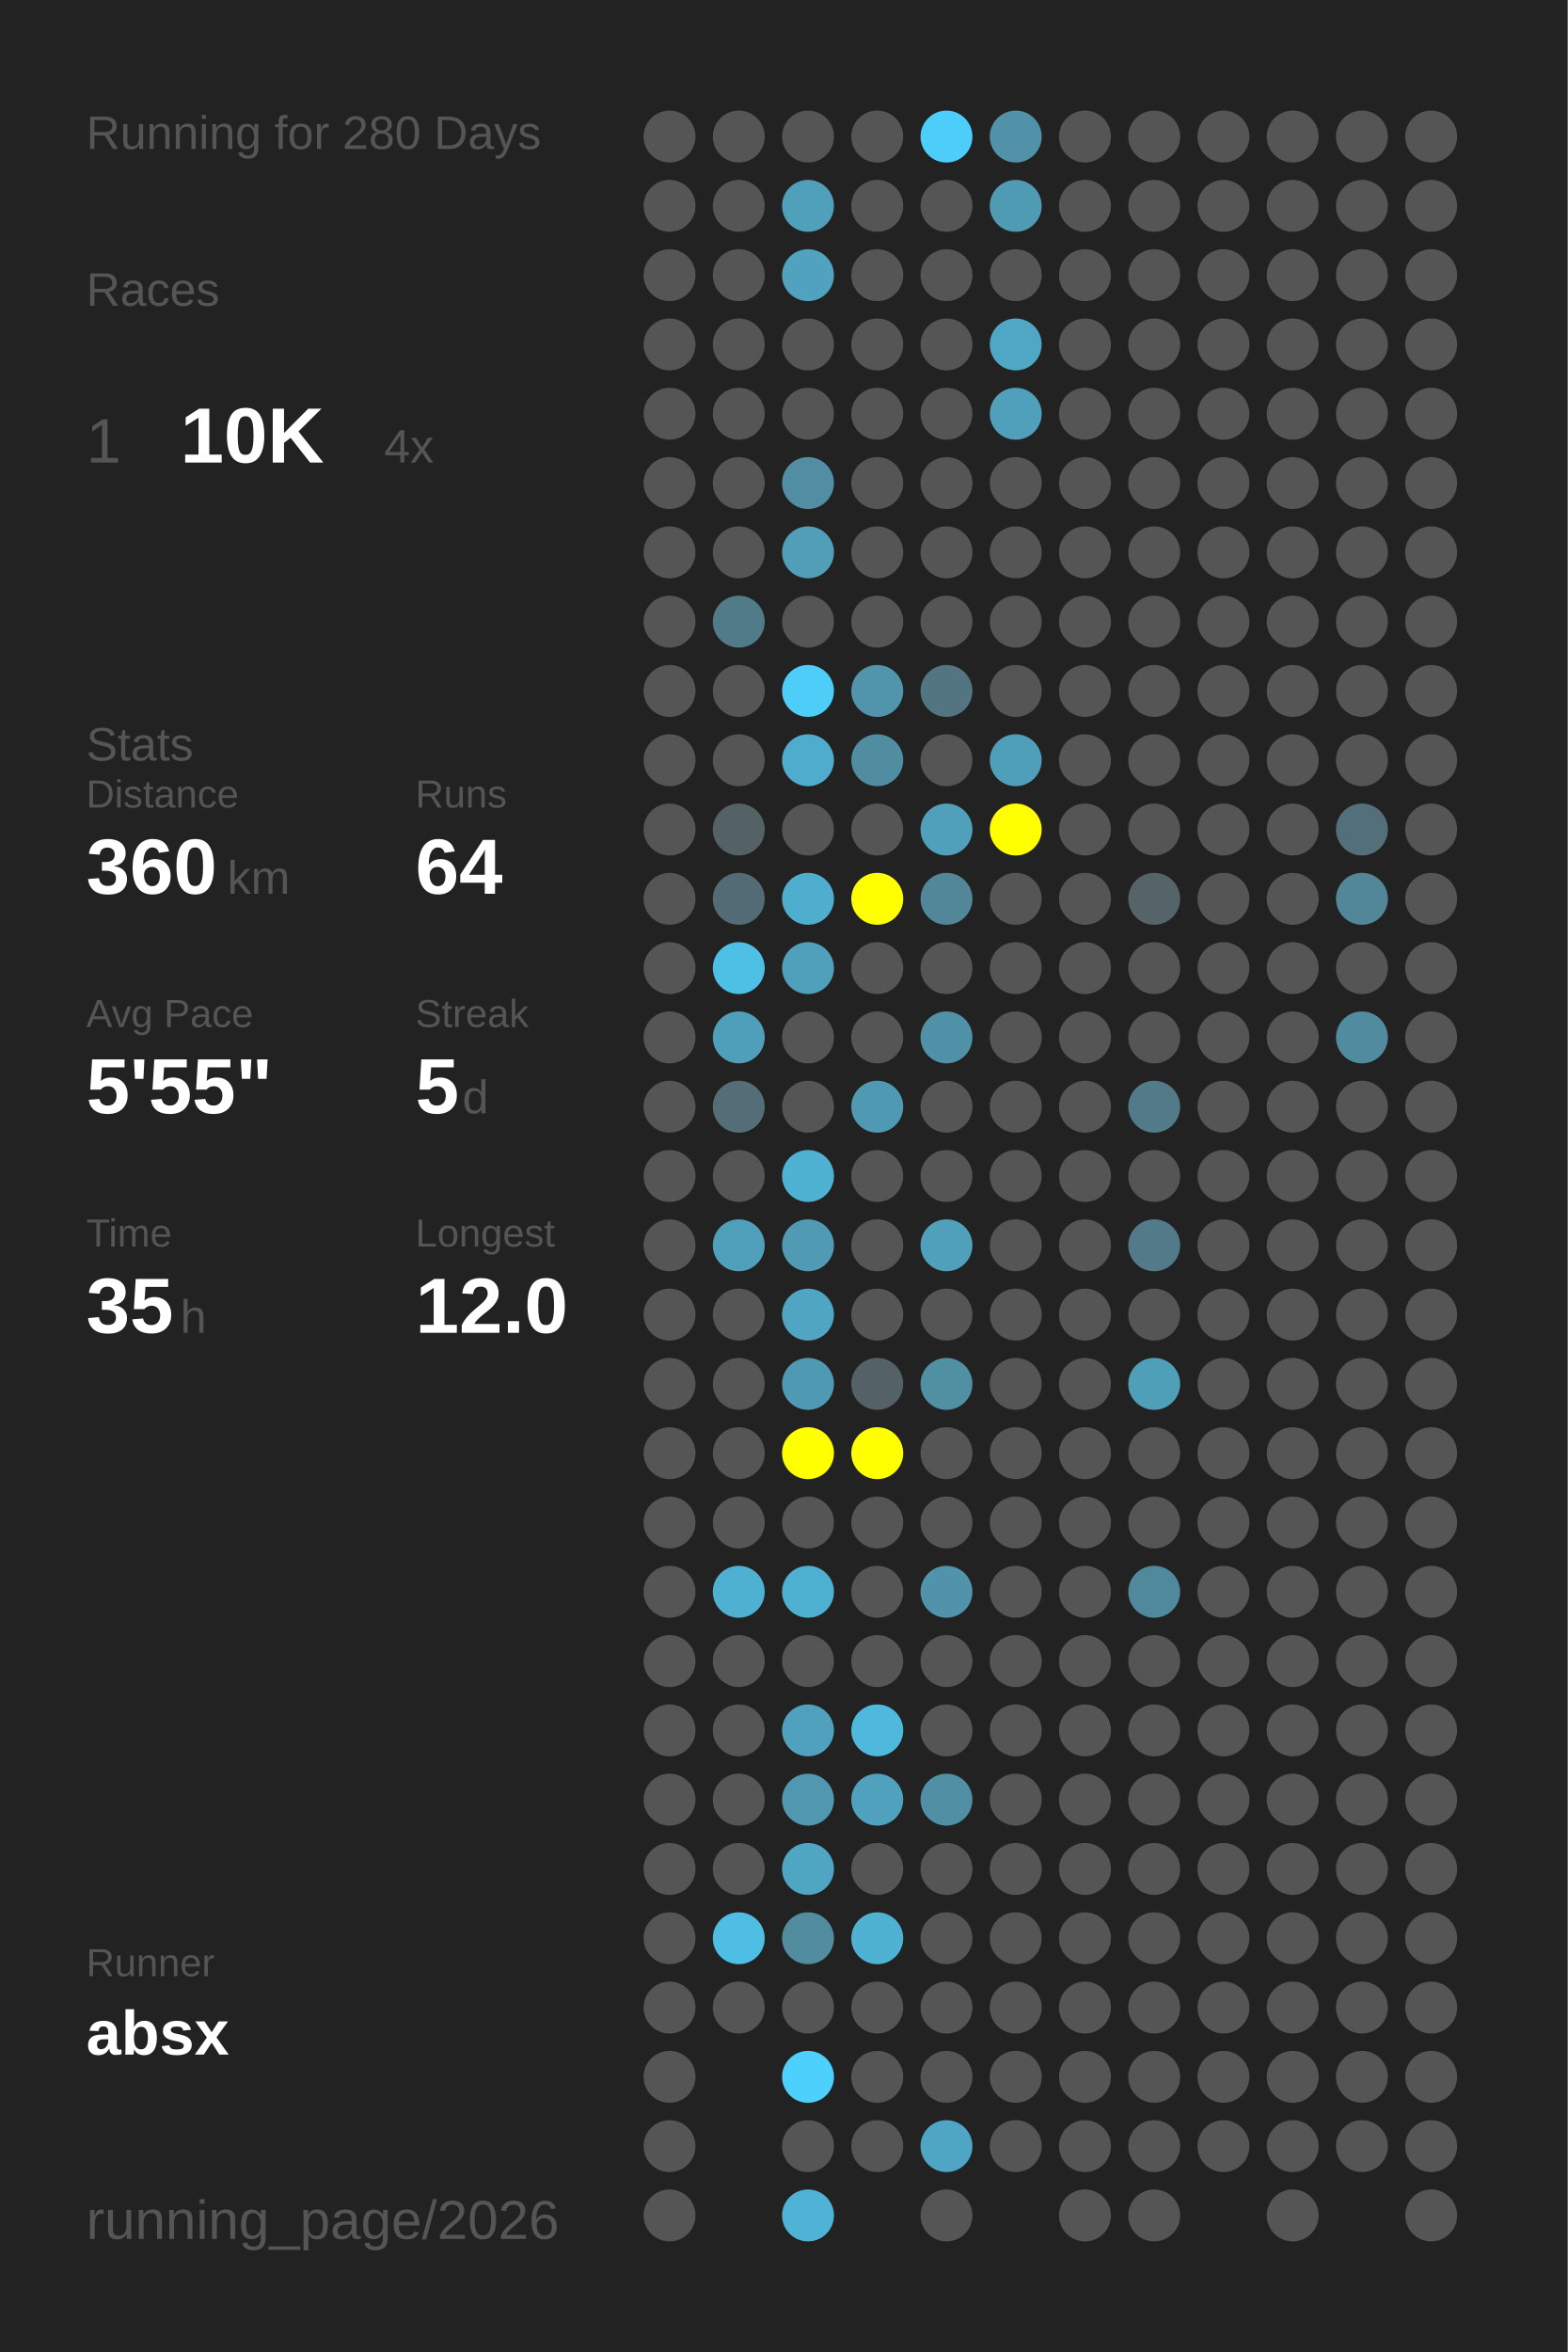
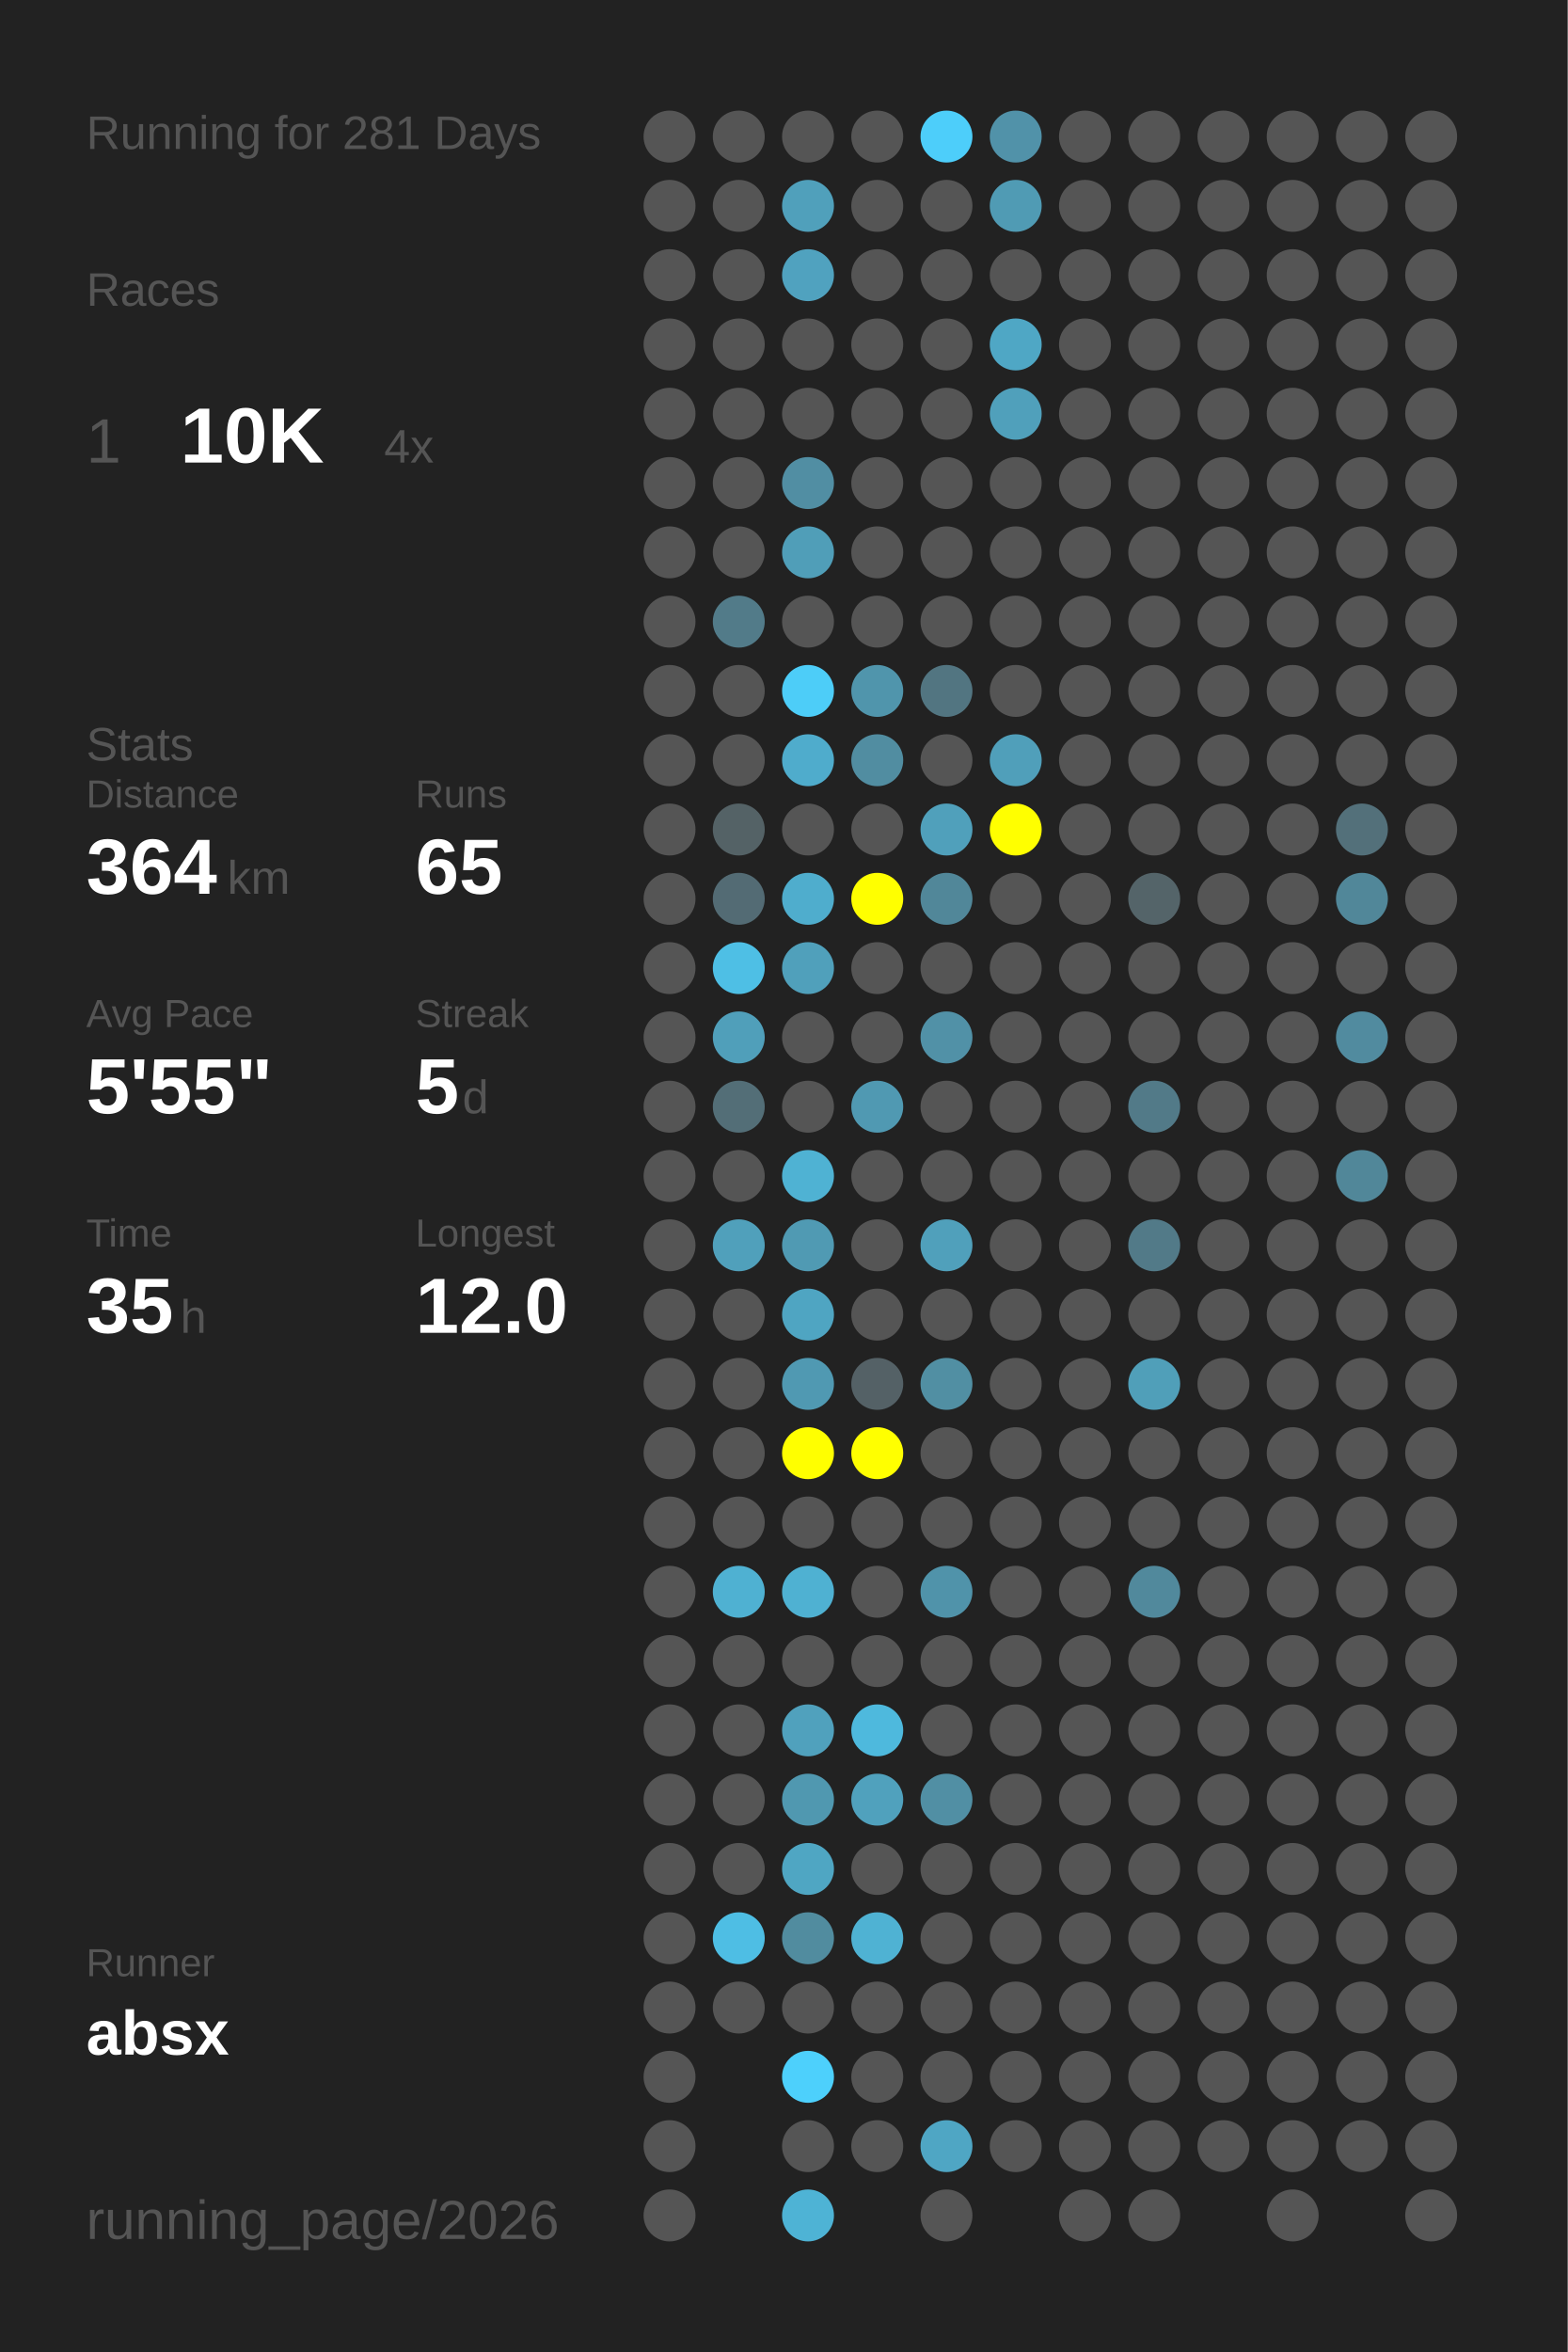
<svg xmlns="http://www.w3.org/2000/svg" baseProfile="full" height="300mm" version="1.1" viewBox="0,0,200,300" width="200mm">
  <defs />
  <rect fill="#222222" height="300" width="200" x="0" y="0" />
-   <text fill="#555555" style="font-size:6px; font-family:Arial;" x="11" y="19">Running for 280 Days</text>
+   <text fill="#555555" style="font-size:6px; font-family:Arial;" x="11" y="19">Running for 281 Days</text>
  <text fill="#555555" style="font-size:6px; font-family:Arial;" x="11" y="39">Races</text>
  <text fill="#555555" style="font-size:8px; font-family:Arial;" x="11" y="59">1</text>
  <text fill="#FFFFFF" style="font-size:10px; font-family:Arial; font-weight:bold;" x="23" y="59">10K</text>
  <text fill="#555555" style="font-size:6px; font-family:Arial;" x="49" y="59">4x</text>
  <text fill="#555555" style="font-size:6px; font-family:Arial;" x="11" y="97">Stats</text>
  <text fill="#555555" style="font-size:5px; font-family:Arial;" x="11" y="103">Distance</text>
-   <text fill="#FFFFFF" style="font-size:10px; font-family:Arial; font-weight:bold;" x="11" y="114">360</text>
+   <text fill="#FFFFFF" style="font-size:10px; font-family:Arial; font-weight:bold;" x="11" y="114">364</text>
  <text fill="#555555" style="font-size:6px; font-family:Arial;" x="29" y="114">km</text>
  <text fill="#555555" style="font-size:5px; font-family:Arial;" x="53" y="103">Runs</text>
-   <text fill="#FFFFFF" style="font-size:10px; font-family:Arial; font-weight:bold;" x="53" y="114">64</text>
+   <text fill="#FFFFFF" style="font-size:10px; font-family:Arial; font-weight:bold;" x="53" y="114">65</text>
  <text fill="#555555" style="font-size:5px; font-family:Arial;" x="11" y="131">Avg Pace</text>
  <text fill="#FFFFFF" style="font-size:10px; font-family:Arial; font-weight:bold;" x="11" y="142">5'55"</text>
  <text fill="#555555" style="font-size:5px; font-family:Arial;" x="53" y="131">Streak</text>
  <text fill="#FFFFFF" style="font-size:10px; font-family:Arial; font-weight:bold;" x="53" y="142">5</text>
  <text fill="#555555" style="font-size:6px; font-family:Arial;" x="59" y="142">d</text>
  <text fill="#555555" style="font-size:5px; font-family:Arial;" x="11" y="159">Time</text>
  <text fill="#FFFFFF" style="font-size:10px; font-family:Arial; font-weight:bold;" x="11" y="170">35</text>
  <text fill="#555555" style="font-size:6px; font-family:Arial;" x="23" y="170">h</text>
  <text fill="#555555" style="font-size:5px; font-family:Arial;" x="53" y="159">Longest</text>
  <text fill="#FFFFFF" style="font-size:10px; font-family:Arial; font-weight:bold;" x="53" y="170">12.0</text>
  <text fill="#555555" style="font-size:5px; font-family:Arial;" x="11" y="252.065">Runner</text>
  <text fill="#FFFFFF" style="font-size:8px; font-family:Arial; font-weight:bold;" x="11" y="262.065">absx</text>
  <text fill="#555555" style="font-size:7px; font-family:Arial;" x="11" y="285.581">running_page/2026</text>
  <circle cx="85.417" cy="17.419" fill="#555555" r="3.312" />
  <circle cx="85.417" cy="26.258" fill="#555555" r="3.312" />
  <circle cx="85.417" cy="35.097" fill="#555555" r="3.312" />
  <circle cx="85.417" cy="43.935" fill="#555555" r="3.312" />
  <circle cx="85.417" cy="52.774" fill="#555555" r="3.312" />
  <circle cx="85.417" cy="61.613" fill="#555555" r="3.312" />
  <circle cx="85.417" cy="70.452" fill="#555555" r="3.312" />
  <circle cx="85.417" cy="79.29" fill="#555555" r="3.312" />
  <circle cx="85.417" cy="88.129" fill="#555555" r="3.312" />
  <circle cx="85.417" cy="96.968" fill="#555555" r="3.312" />
  <circle cx="85.417" cy="105.806" fill="#555555" r="3.312" />
  <circle cx="85.417" cy="114.645" fill="#555555" r="3.312" />
  <circle cx="85.417" cy="123.484" fill="#555555" r="3.312" />
  <circle cx="85.417" cy="132.323" fill="#555555" r="3.312" />
  <circle cx="85.417" cy="141.161" fill="#555555" r="3.312" />
  <circle cx="85.417" cy="150" fill="#555555" r="3.312" />
  <circle cx="85.417" cy="158.839" fill="#555555" r="3.312" />
  <circle cx="85.417" cy="167.677" fill="#555555" r="3.312" />
  <circle cx="85.417" cy="176.516" fill="#555555" r="3.312" />
  <circle cx="85.417" cy="185.355" fill="#555555" r="3.312" />
  <circle cx="85.417" cy="194.194" fill="#555555" r="3.312" />
  <circle cx="85.417" cy="203.032" fill="#555555" r="3.312" />
  <circle cx="85.417" cy="211.871" fill="#555555" r="3.312" />
  <circle cx="85.417" cy="220.71" fill="#555555" r="3.312" />
  <circle cx="85.417" cy="229.548" fill="#555555" r="3.312" />
  <circle cx="85.417" cy="238.387" fill="#555555" r="3.312" />
  <circle cx="85.417" cy="247.226" fill="#555555" r="3.312" />
  <circle cx="85.417" cy="256.065" fill="#555555" r="3.312" />
  <circle cx="85.417" cy="264.903" fill="#555555" r="3.312" />
  <circle cx="85.417" cy="273.742" fill="#555555" r="3.312" />
  <circle cx="85.417" cy="282.581" fill="#555555" r="3.312" />
  <circle cx="94.25" cy="17.419" fill="#555555" r="3.312" />
  <circle cx="94.25" cy="26.258" fill="#555555" r="3.312" />
  <circle cx="94.25" cy="35.097" fill="#555555" r="3.312" />
  <circle cx="94.25" cy="43.935" fill="#555555" r="3.312" />
  <circle cx="94.25" cy="52.774" fill="#555555" r="3.312" />
  <circle cx="94.25" cy="61.613" fill="#555555" r="3.312" />
  <circle cx="94.25" cy="70.452" fill="#555555" r="3.312" />
  <circle cx="94.25" cy="79.29" fill="#527b89" r="3.312" />
  <circle cx="94.25" cy="88.129" fill="#555555" r="3.312" />
  <circle cx="94.25" cy="96.968" fill="#555555" r="3.312" />
  <circle cx="94.25" cy="105.806" fill="#546266" r="3.312" />
  <circle cx="94.25" cy="114.645" fill="#536b74" r="3.312" />
  <circle cx="94.25" cy="123.484" fill="#4ebfe5" r="3.312" />
  <circle cx="94.25" cy="132.323" fill="#509fba" r="3.312" />
  <circle cx="94.25" cy="141.161" fill="#536e77" r="3.312" />
  <circle cx="94.25" cy="150" fill="#555555" r="3.312" />
  <circle cx="94.25" cy="158.839" fill="#50a0bb" r="3.312" />
  <circle cx="94.25" cy="167.677" fill="#555555" r="3.312" />
  <circle cx="94.25" cy="176.516" fill="#555555" r="3.312" />
  <circle cx="94.25" cy="185.355" fill="#555555" r="3.312" />
  <circle cx="94.25" cy="194.194" fill="#555555" r="3.312" />
  <circle cx="94.25" cy="203.032" fill="#4fb1d2" r="3.312" />
  <circle cx="94.25" cy="211.871" fill="#555555" r="3.312" />
  <circle cx="94.25" cy="220.71" fill="#555555" r="3.312" />
  <circle cx="94.25" cy="229.548" fill="#555555" r="3.312" />
  <circle cx="94.25" cy="238.387" fill="#555555" r="3.312" />
  <circle cx="94.25" cy="247.226" fill="#4ebee4" r="3.312" />
  <circle cx="94.25" cy="256.065" fill="#555555" r="3.312" />
  <circle cx="103.083" cy="17.419" fill="#555555" r="3.312" />
  <circle cx="103.083" cy="26.258" fill="#50a0bb" r="3.312" />
  <circle cx="103.083" cy="35.097" fill="#50a2bf" r="3.312" />
  <circle cx="103.083" cy="43.935" fill="#555555" r="3.312" />
  <circle cx="103.083" cy="52.774" fill="#555555" r="3.312" />
  <circle cx="103.083" cy="61.613" fill="#518ea3" r="3.312" />
  <circle cx="103.083" cy="70.452" fill="#509eb8" r="3.312" />
  <circle cx="103.083" cy="79.29" fill="#555555" r="3.312" />
  <circle cx="103.083" cy="88.129" fill="#4dcdf8" r="3.312" />
  <circle cx="103.083" cy="96.968" fill="#4faccc" r="3.312" />
  <circle cx="103.083" cy="105.806" fill="#555555" r="3.312" />
  <circle cx="103.083" cy="114.645" fill="#4fadcd" r="3.312" />
  <circle cx="103.083" cy="123.484" fill="#50a0bb" r="3.312" />
  <circle cx="103.083" cy="132.323" fill="#555555" r="3.312" />
  <circle cx="103.083" cy="141.161" fill="#555555" r="3.312" />
  <circle cx="103.083" cy="150" fill="#4fb2d3" r="3.312" />
  <circle cx="103.083" cy="158.839" fill="#509ab3" r="3.312" />
  <circle cx="103.083" cy="167.677" fill="#4fa5c2" r="3.312" />
  <circle cx="103.083" cy="176.516" fill="#5099b2" r="3.312" />
  <circle cx="103.083" cy="185.355" fill="#FFFF00" r="3.312" />
  <circle cx="103.083" cy="194.194" fill="#555555" r="3.312" />
  <circle cx="103.083" cy="203.032" fill="#4fb1d2" r="3.312" />
  <circle cx="103.083" cy="211.871" fill="#555555" r="3.312" />
  <circle cx="103.083" cy="220.71" fill="#50a1bd" r="3.312" />
  <circle cx="103.083" cy="229.548" fill="#5098b0" r="3.312" />
  <circle cx="103.083" cy="238.387" fill="#4fa6c3" r="3.312" />
  <circle cx="103.083" cy="247.226" fill="#518c9f" r="3.312" />
  <circle cx="103.083" cy="256.065" fill="#555555" r="3.312" />
  <circle cx="103.083" cy="264.903" fill="#4dd0fc" r="3.312" />
  <circle cx="103.083" cy="273.742" fill="#555555" r="3.312" />
  <circle cx="103.083" cy="282.581" fill="#4eb3d5" r="3.312" />
  <circle cx="111.917" cy="17.419" fill="#555555" r="3.312" />
  <circle cx="111.917" cy="26.258" fill="#555555" r="3.312" />
  <circle cx="111.917" cy="35.097" fill="#555555" r="3.312" />
  <circle cx="111.917" cy="43.935" fill="#555555" r="3.312" />
  <circle cx="111.917" cy="52.774" fill="#555555" r="3.312" />
  <circle cx="111.917" cy="61.613" fill="#555555" r="3.312" />
  <circle cx="111.917" cy="70.452" fill="#555555" r="3.312" />
  <circle cx="111.917" cy="79.29" fill="#555555" r="3.312" />
  <circle cx="111.917" cy="88.129" fill="#5095ac" r="3.312" />
  <circle cx="111.917" cy="96.968" fill="#518da1" r="3.312" />
  <circle cx="111.917" cy="105.806" fill="#555555" r="3.312" />
  <circle cx="111.917" cy="114.645" fill="#FFFF00" r="3.312" />
  <circle cx="111.917" cy="123.484" fill="#555555" r="3.312" />
  <circle cx="111.917" cy="132.323" fill="#555555" r="3.312" />
  <circle cx="111.917" cy="141.161" fill="#5099b2" r="3.312" />
  <circle cx="111.917" cy="150" fill="#555555" r="3.312" />
  <circle cx="111.917" cy="158.839" fill="#555555" r="3.312" />
  <circle cx="111.917" cy="167.677" fill="#555555" r="3.312" />
  <circle cx="111.917" cy="176.516" fill="#546166" r="3.312" />
  <circle cx="111.917" cy="185.355" fill="#FFFF00" r="3.312" />
  <circle cx="111.917" cy="194.194" fill="#555555" r="3.312" />
  <circle cx="111.917" cy="203.032" fill="#555555" r="3.312" />
  <circle cx="111.917" cy="211.871" fill="#555555" r="3.312" />
  <circle cx="111.917" cy="220.71" fill="#4eb9dd" r="3.312" />
  <circle cx="111.917" cy="229.548" fill="#50a1bd" r="3.312" />
  <circle cx="111.917" cy="238.387" fill="#555555" r="3.312" />
  <circle cx="111.917" cy="247.226" fill="#4fb2d3" r="3.312" />
  <circle cx="111.917" cy="256.065" fill="#555555" r="3.312" />
  <circle cx="111.917" cy="264.903" fill="#555555" r="3.312" />
  <circle cx="111.917" cy="273.742" fill="#555555" r="3.312" />
  <circle cx="120.75" cy="17.419" fill="#4dcefa" r="3.312" />
  <circle cx="120.75" cy="26.258" fill="#555555" r="3.312" />
  <circle cx="120.75" cy="35.097" fill="#555555" r="3.312" />
  <circle cx="120.75" cy="43.935" fill="#555555" r="3.312" />
  <circle cx="120.75" cy="52.774" fill="#555555" r="3.312" />
  <circle cx="120.75" cy="61.613" fill="#555555" r="3.312" />
  <circle cx="120.75" cy="70.452" fill="#555555" r="3.312" />
  <circle cx="120.75" cy="79.29" fill="#555555" r="3.312" />
  <circle cx="120.75" cy="88.129" fill="#527581" r="3.312" />
  <circle cx="120.75" cy="96.968" fill="#555555" r="3.312" />
  <circle cx="120.75" cy="105.806" fill="#50a0bb" r="3.312" />
  <circle cx="120.75" cy="114.645" fill="#518799" r="3.312" />
  <circle cx="120.75" cy="123.484" fill="#555555" r="3.312" />
  <circle cx="120.75" cy="132.323" fill="#5191a7" r="3.312" />
  <circle cx="120.75" cy="141.161" fill="#555555" r="3.312" />
  <circle cx="120.75" cy="150" fill="#555555" r="3.312" />
  <circle cx="120.75" cy="158.839" fill="#50a0bb" r="3.312" />
  <circle cx="120.75" cy="167.677" fill="#555555" r="3.312" />
  <circle cx="120.75" cy="176.516" fill="#518fa3" r="3.312" />
  <circle cx="120.75" cy="185.355" fill="#555555" r="3.312" />
  <circle cx="120.75" cy="194.194" fill="#555555" r="3.312" />
  <circle cx="120.75" cy="203.032" fill="#5093aa" r="3.312" />
  <circle cx="120.75" cy="211.871" fill="#555555" r="3.312" />
  <circle cx="120.75" cy="220.71" fill="#555555" r="3.312" />
  <circle cx="120.75" cy="229.548" fill="#518fa4" r="3.312" />
  <circle cx="120.75" cy="238.387" fill="#555555" r="3.312" />
  <circle cx="120.75" cy="247.226" fill="#555555" r="3.312" />
  <circle cx="120.75" cy="256.065" fill="#555555" r="3.312" />
  <circle cx="120.75" cy="264.903" fill="#555555" r="3.312" />
  <circle cx="120.75" cy="273.742" fill="#4fa6c4" r="3.312" />
  <circle cx="120.75" cy="282.581" fill="#555555" r="3.312" />
  <circle cx="129.583" cy="17.419" fill="#5192a9" r="3.312" />
  <circle cx="129.583" cy="26.258" fill="#509bb4" r="3.312" />
  <circle cx="129.583" cy="35.097" fill="#555555" r="3.312" />
  <circle cx="129.583" cy="43.935" fill="#4fa7c5" r="3.312" />
  <circle cx="129.583" cy="52.774" fill="#50a0bb" r="3.312" />
  <circle cx="129.583" cy="61.613" fill="#555555" r="3.312" />
  <circle cx="129.583" cy="70.452" fill="#555555" r="3.312" />
  <circle cx="129.583" cy="79.29" fill="#555555" r="3.312" />
  <circle cx="129.583" cy="88.129" fill="#555555" r="3.312" />
  <circle cx="129.583" cy="96.968" fill="#509fba" r="3.312" />
  <circle cx="129.583" cy="105.806" fill="#FFFF00" r="3.312" />
  <circle cx="129.583" cy="114.645" fill="#555555" r="3.312" />
  <circle cx="129.583" cy="123.484" fill="#555555" r="3.312" />
  <circle cx="129.583" cy="132.323" fill="#555555" r="3.312" />
  <circle cx="129.583" cy="141.161" fill="#555555" r="3.312" />
  <circle cx="129.583" cy="150" fill="#555555" r="3.312" />
  <circle cx="129.583" cy="158.839" fill="#555555" r="3.312" />
  <circle cx="129.583" cy="167.677" fill="#555555" r="3.312" />
  <circle cx="129.583" cy="176.516" fill="#555555" r="3.312" />
  <circle cx="129.583" cy="185.355" fill="#555555" r="3.312" />
  <circle cx="129.583" cy="194.194" fill="#555555" r="3.312" />
  <circle cx="129.583" cy="203.032" fill="#555555" r="3.312" />
  <circle cx="129.583" cy="211.871" fill="#555555" r="3.312" />
  <circle cx="129.583" cy="220.71" fill="#555555" r="3.312" />
  <circle cx="129.583" cy="229.548" fill="#555555" r="3.312" />
  <circle cx="129.583" cy="238.387" fill="#555555" r="3.312" />
  <circle cx="129.583" cy="247.226" fill="#555555" r="3.312" />
  <circle cx="129.583" cy="256.065" fill="#555555" r="3.312" />
  <circle cx="129.583" cy="264.903" fill="#555555" r="3.312" />
  <circle cx="129.583" cy="273.742" fill="#555555" r="3.312" />
  <circle cx="138.417" cy="17.419" fill="#555555" r="3.312" />
  <circle cx="138.417" cy="26.258" fill="#555555" r="3.312" />
  <circle cx="138.417" cy="35.097" fill="#555555" r="3.312" />
  <circle cx="138.417" cy="43.935" fill="#555555" r="3.312" />
  <circle cx="138.417" cy="52.774" fill="#555555" r="3.312" />
  <circle cx="138.417" cy="61.613" fill="#555555" r="3.312" />
  <circle cx="138.417" cy="70.452" fill="#555555" r="3.312" />
  <circle cx="138.417" cy="79.29" fill="#555555" r="3.312" />
  <circle cx="138.417" cy="88.129" fill="#555555" r="3.312" />
  <circle cx="138.417" cy="96.968" fill="#555555" r="3.312" />
  <circle cx="138.417" cy="105.806" fill="#555555" r="3.312" />
  <circle cx="138.417" cy="114.645" fill="#555555" r="3.312" />
  <circle cx="138.417" cy="123.484" fill="#555555" r="3.312" />
  <circle cx="138.417" cy="132.323" fill="#555555" r="3.312" />
  <circle cx="138.417" cy="141.161" fill="#555555" r="3.312" />
  <circle cx="138.417" cy="150" fill="#555555" r="3.312" />
  <circle cx="138.417" cy="158.839" fill="#555555" r="3.312" />
  <circle cx="138.417" cy="167.677" fill="#555555" r="3.312" />
  <circle cx="138.417" cy="176.516" fill="#555555" r="3.312" />
  <circle cx="138.417" cy="185.355" fill="#555555" r="3.312" />
  <circle cx="138.417" cy="194.194" fill="#555555" r="3.312" />
  <circle cx="138.417" cy="203.032" fill="#555555" r="3.312" />
  <circle cx="138.417" cy="211.871" fill="#555555" r="3.312" />
  <circle cx="138.417" cy="220.71" fill="#555555" r="3.312" />
  <circle cx="138.417" cy="229.548" fill="#555555" r="3.312" />
  <circle cx="138.417" cy="238.387" fill="#555555" r="3.312" />
  <circle cx="138.417" cy="247.226" fill="#555555" r="3.312" />
  <circle cx="138.417" cy="256.065" fill="#555555" r="3.312" />
  <circle cx="138.417" cy="264.903" fill="#555555" r="3.312" />
  <circle cx="138.417" cy="273.742" fill="#555555" r="3.312" />
  <circle cx="138.417" cy="282.581" fill="#555555" r="3.312" />
  <circle cx="147.25" cy="17.419" fill="#555555" r="3.312" />
  <circle cx="147.25" cy="26.258" fill="#555555" r="3.312" />
  <circle cx="147.25" cy="35.097" fill="#555555" r="3.312" />
  <circle cx="147.25" cy="43.935" fill="#555555" r="3.312" />
  <circle cx="147.25" cy="52.774" fill="#555555" r="3.312" />
  <circle cx="147.25" cy="61.613" fill="#555555" r="3.312" />
  <circle cx="147.25" cy="70.452" fill="#555555" r="3.312" />
  <circle cx="147.25" cy="79.29" fill="#555555" r="3.312" />
  <circle cx="147.25" cy="88.129" fill="#555555" r="3.312" />
  <circle cx="147.25" cy="96.968" fill="#555555" r="3.312" />
  <circle cx="147.25" cy="105.806" fill="#555555" r="3.312" />
  <circle cx="147.25" cy="114.645" fill="#546469" r="3.312" />
  <circle cx="147.25" cy="123.484" fill="#555555" r="3.312" />
  <circle cx="147.25" cy="132.323" fill="#555555" r="3.312" />
  <circle cx="147.25" cy="141.161" fill="#527a88" r="3.312" />
  <circle cx="147.25" cy="150" fill="#555555" r="3.312" />
  <circle cx="147.25" cy="158.839" fill="#527a88" r="3.312" />
  <circle cx="147.25" cy="167.677" fill="#555555" r="3.312" />
  <circle cx="147.25" cy="176.516" fill="#509fb9" r="3.312" />
  <circle cx="147.25" cy="185.355" fill="#555555" r="3.312" />
  <circle cx="147.25" cy="194.194" fill="#555555" r="3.312" />
  <circle cx="147.25" cy="203.032" fill="#51899c" r="3.312" />
  <circle cx="147.25" cy="211.871" fill="#555555" r="3.312" />
  <circle cx="147.25" cy="220.71" fill="#555555" r="3.312" />
  <circle cx="147.25" cy="229.548" fill="#555555" r="3.312" />
  <circle cx="147.25" cy="238.387" fill="#555555" r="3.312" />
  <circle cx="147.25" cy="247.226" fill="#555555" r="3.312" />
  <circle cx="147.25" cy="256.065" fill="#555555" r="3.312" />
  <circle cx="147.25" cy="264.903" fill="#555555" r="3.312" />
  <circle cx="147.25" cy="273.742" fill="#555555" r="3.312" />
  <circle cx="147.25" cy="282.581" fill="#555555" r="3.312" />
  <circle cx="156.083" cy="17.419" fill="#555555" r="3.312" />
  <circle cx="156.083" cy="26.258" fill="#555555" r="3.312" />
  <circle cx="156.083" cy="35.097" fill="#555555" r="3.312" />
  <circle cx="156.083" cy="43.935" fill="#555555" r="3.312" />
  <circle cx="156.083" cy="52.774" fill="#555555" r="3.312" />
  <circle cx="156.083" cy="61.613" fill="#555555" r="3.312" />
  <circle cx="156.083" cy="70.452" fill="#555555" r="3.312" />
  <circle cx="156.083" cy="79.29" fill="#555555" r="3.312" />
  <circle cx="156.083" cy="88.129" fill="#555555" r="3.312" />
  <circle cx="156.083" cy="96.968" fill="#555555" r="3.312" />
  <circle cx="156.083" cy="105.806" fill="#555555" r="3.312" />
  <circle cx="156.083" cy="114.645" fill="#555555" r="3.312" />
  <circle cx="156.083" cy="123.484" fill="#555555" r="3.312" />
  <circle cx="156.083" cy="132.323" fill="#555555" r="3.312" />
  <circle cx="156.083" cy="141.161" fill="#555555" r="3.312" />
  <circle cx="156.083" cy="150" fill="#555555" r="3.312" />
  <circle cx="156.083" cy="158.839" fill="#555555" r="3.312" />
  <circle cx="156.083" cy="167.677" fill="#555555" r="3.312" />
  <circle cx="156.083" cy="176.516" fill="#555555" r="3.312" />
  <circle cx="156.083" cy="185.355" fill="#555555" r="3.312" />
  <circle cx="156.083" cy="194.194" fill="#555555" r="3.312" />
  <circle cx="156.083" cy="203.032" fill="#555555" r="3.312" />
  <circle cx="156.083" cy="211.871" fill="#555555" r="3.312" />
  <circle cx="156.083" cy="220.71" fill="#555555" r="3.312" />
  <circle cx="156.083" cy="229.548" fill="#555555" r="3.312" />
  <circle cx="156.083" cy="238.387" fill="#555555" r="3.312" />
  <circle cx="156.083" cy="247.226" fill="#555555" r="3.312" />
  <circle cx="156.083" cy="256.065" fill="#555555" r="3.312" />
  <circle cx="156.083" cy="264.903" fill="#555555" r="3.312" />
  <circle cx="156.083" cy="273.742" fill="#555555" r="3.312" />
  <circle cx="164.917" cy="17.419" fill="#555555" r="3.312" />
  <circle cx="164.917" cy="26.258" fill="#555555" r="3.312" />
  <circle cx="164.917" cy="35.097" fill="#555555" r="3.312" />
  <circle cx="164.917" cy="43.935" fill="#555555" r="3.312" />
  <circle cx="164.917" cy="52.774" fill="#555555" r="3.312" />
  <circle cx="164.917" cy="61.613" fill="#555555" r="3.312" />
  <circle cx="164.917" cy="70.452" fill="#555555" r="3.312" />
  <circle cx="164.917" cy="79.29" fill="#555555" r="3.312" />
  <circle cx="164.917" cy="88.129" fill="#555555" r="3.312" />
  <circle cx="164.917" cy="96.968" fill="#555555" r="3.312" />
  <circle cx="164.917" cy="105.806" fill="#555555" r="3.312" />
  <circle cx="164.917" cy="114.645" fill="#555555" r="3.312" />
  <circle cx="164.917" cy="123.484" fill="#555555" r="3.312" />
  <circle cx="164.917" cy="132.323" fill="#555555" r="3.312" />
  <circle cx="164.917" cy="141.161" fill="#555555" r="3.312" />
  <circle cx="164.917" cy="150" fill="#555555" r="3.312" />
  <circle cx="164.917" cy="158.839" fill="#555555" r="3.312" />
  <circle cx="164.917" cy="167.677" fill="#555555" r="3.312" />
  <circle cx="164.917" cy="176.516" fill="#555555" r="3.312" />
  <circle cx="164.917" cy="185.355" fill="#555555" r="3.312" />
  <circle cx="164.917" cy="194.194" fill="#555555" r="3.312" />
  <circle cx="164.917" cy="203.032" fill="#555555" r="3.312" />
  <circle cx="164.917" cy="211.871" fill="#555555" r="3.312" />
  <circle cx="164.917" cy="220.71" fill="#555555" r="3.312" />
  <circle cx="164.917" cy="229.548" fill="#555555" r="3.312" />
  <circle cx="164.917" cy="238.387" fill="#555555" r="3.312" />
  <circle cx="164.917" cy="247.226" fill="#555555" r="3.312" />
  <circle cx="164.917" cy="256.065" fill="#555555" r="3.312" />
  <circle cx="164.917" cy="264.903" fill="#555555" r="3.312" />
  <circle cx="164.917" cy="273.742" fill="#555555" r="3.312" />
  <circle cx="164.917" cy="282.581" fill="#555555" r="3.312" />
  <circle cx="173.75" cy="17.419" fill="#555555" r="3.312" />
  <circle cx="173.75" cy="26.258" fill="#555555" r="3.312" />
  <circle cx="173.75" cy="35.097" fill="#555555" r="3.312" />
  <circle cx="173.75" cy="43.935" fill="#555555" r="3.312" />
  <circle cx="173.75" cy="52.774" fill="#555555" r="3.312" />
  <circle cx="173.75" cy="61.613" fill="#555555" r="3.312" />
  <circle cx="173.75" cy="70.452" fill="#555555" r="3.312" />
  <circle cx="173.75" cy="79.29" fill="#555555" r="3.312" />
  <circle cx="173.75" cy="88.129" fill="#555555" r="3.312" />
  <circle cx="173.75" cy="96.968" fill="#555555" r="3.312" />
  <circle cx="173.75" cy="105.806" fill="#53707a" r="3.312" />
  <circle cx="173.75" cy="114.645" fill="#518799" r="3.312" />
  <circle cx="173.75" cy="123.484" fill="#555555" r="3.312" />
  <circle cx="173.75" cy="132.323" fill="#518b9f" r="3.312" />
  <circle cx="173.75" cy="141.161" fill="#555555" r="3.312" />
-   <circle cx="173.75" cy="150" fill="#555555" r="3.312" />
+   <circle cx="173.75" cy="150" fill="#518799" r="3.312" />
  <circle cx="173.75" cy="158.839" fill="#555555" r="3.312" />
  <circle cx="173.75" cy="167.677" fill="#555555" r="3.312" />
  <circle cx="173.75" cy="176.516" fill="#555555" r="3.312" />
  <circle cx="173.75" cy="185.355" fill="#555555" r="3.312" />
  <circle cx="173.75" cy="194.194" fill="#555555" r="3.312" />
  <circle cx="173.75" cy="203.032" fill="#555555" r="3.312" />
  <circle cx="173.75" cy="211.871" fill="#555555" r="3.312" />
  <circle cx="173.75" cy="220.71" fill="#555555" r="3.312" />
  <circle cx="173.75" cy="229.548" fill="#555555" r="3.312" />
  <circle cx="173.75" cy="238.387" fill="#555555" r="3.312" />
  <circle cx="173.75" cy="247.226" fill="#555555" r="3.312" />
  <circle cx="173.75" cy="256.065" fill="#555555" r="3.312" />
  <circle cx="173.75" cy="264.903" fill="#555555" r="3.312" />
  <circle cx="173.75" cy="273.742" fill="#555555" r="3.312" />
  <circle cx="182.583" cy="17.419" fill="#555555" r="3.312" />
  <circle cx="182.583" cy="26.258" fill="#555555" r="3.312" />
  <circle cx="182.583" cy="35.097" fill="#555555" r="3.312" />
  <circle cx="182.583" cy="43.935" fill="#555555" r="3.312" />
  <circle cx="182.583" cy="52.774" fill="#555555" r="3.312" />
  <circle cx="182.583" cy="61.613" fill="#555555" r="3.312" />
  <circle cx="182.583" cy="70.452" fill="#555555" r="3.312" />
  <circle cx="182.583" cy="79.29" fill="#555555" r="3.312" />
  <circle cx="182.583" cy="88.129" fill="#555555" r="3.312" />
  <circle cx="182.583" cy="96.968" fill="#555555" r="3.312" />
  <circle cx="182.583" cy="105.806" fill="#555555" r="3.312" />
  <circle cx="182.583" cy="114.645" fill="#555555" r="3.312" />
  <circle cx="182.583" cy="123.484" fill="#555555" r="3.312" />
  <circle cx="182.583" cy="132.323" fill="#555555" r="3.312" />
  <circle cx="182.583" cy="141.161" fill="#555555" r="3.312" />
  <circle cx="182.583" cy="150" fill="#555555" r="3.312" />
  <circle cx="182.583" cy="158.839" fill="#555555" r="3.312" />
  <circle cx="182.583" cy="167.677" fill="#555555" r="3.312" />
  <circle cx="182.583" cy="176.516" fill="#555555" r="3.312" />
  <circle cx="182.583" cy="185.355" fill="#555555" r="3.312" />
  <circle cx="182.583" cy="194.194" fill="#555555" r="3.312" />
  <circle cx="182.583" cy="203.032" fill="#555555" r="3.312" />
  <circle cx="182.583" cy="211.871" fill="#555555" r="3.312" />
  <circle cx="182.583" cy="220.71" fill="#555555" r="3.312" />
  <circle cx="182.583" cy="229.548" fill="#555555" r="3.312" />
  <circle cx="182.583" cy="238.387" fill="#555555" r="3.312" />
  <circle cx="182.583" cy="247.226" fill="#555555" r="3.312" />
  <circle cx="182.583" cy="256.065" fill="#555555" r="3.312" />
  <circle cx="182.583" cy="264.903" fill="#555555" r="3.312" />
  <circle cx="182.583" cy="273.742" fill="#555555" r="3.312" />
  <circle cx="182.583" cy="282.581" fill="#555555" r="3.312" />
</svg>
